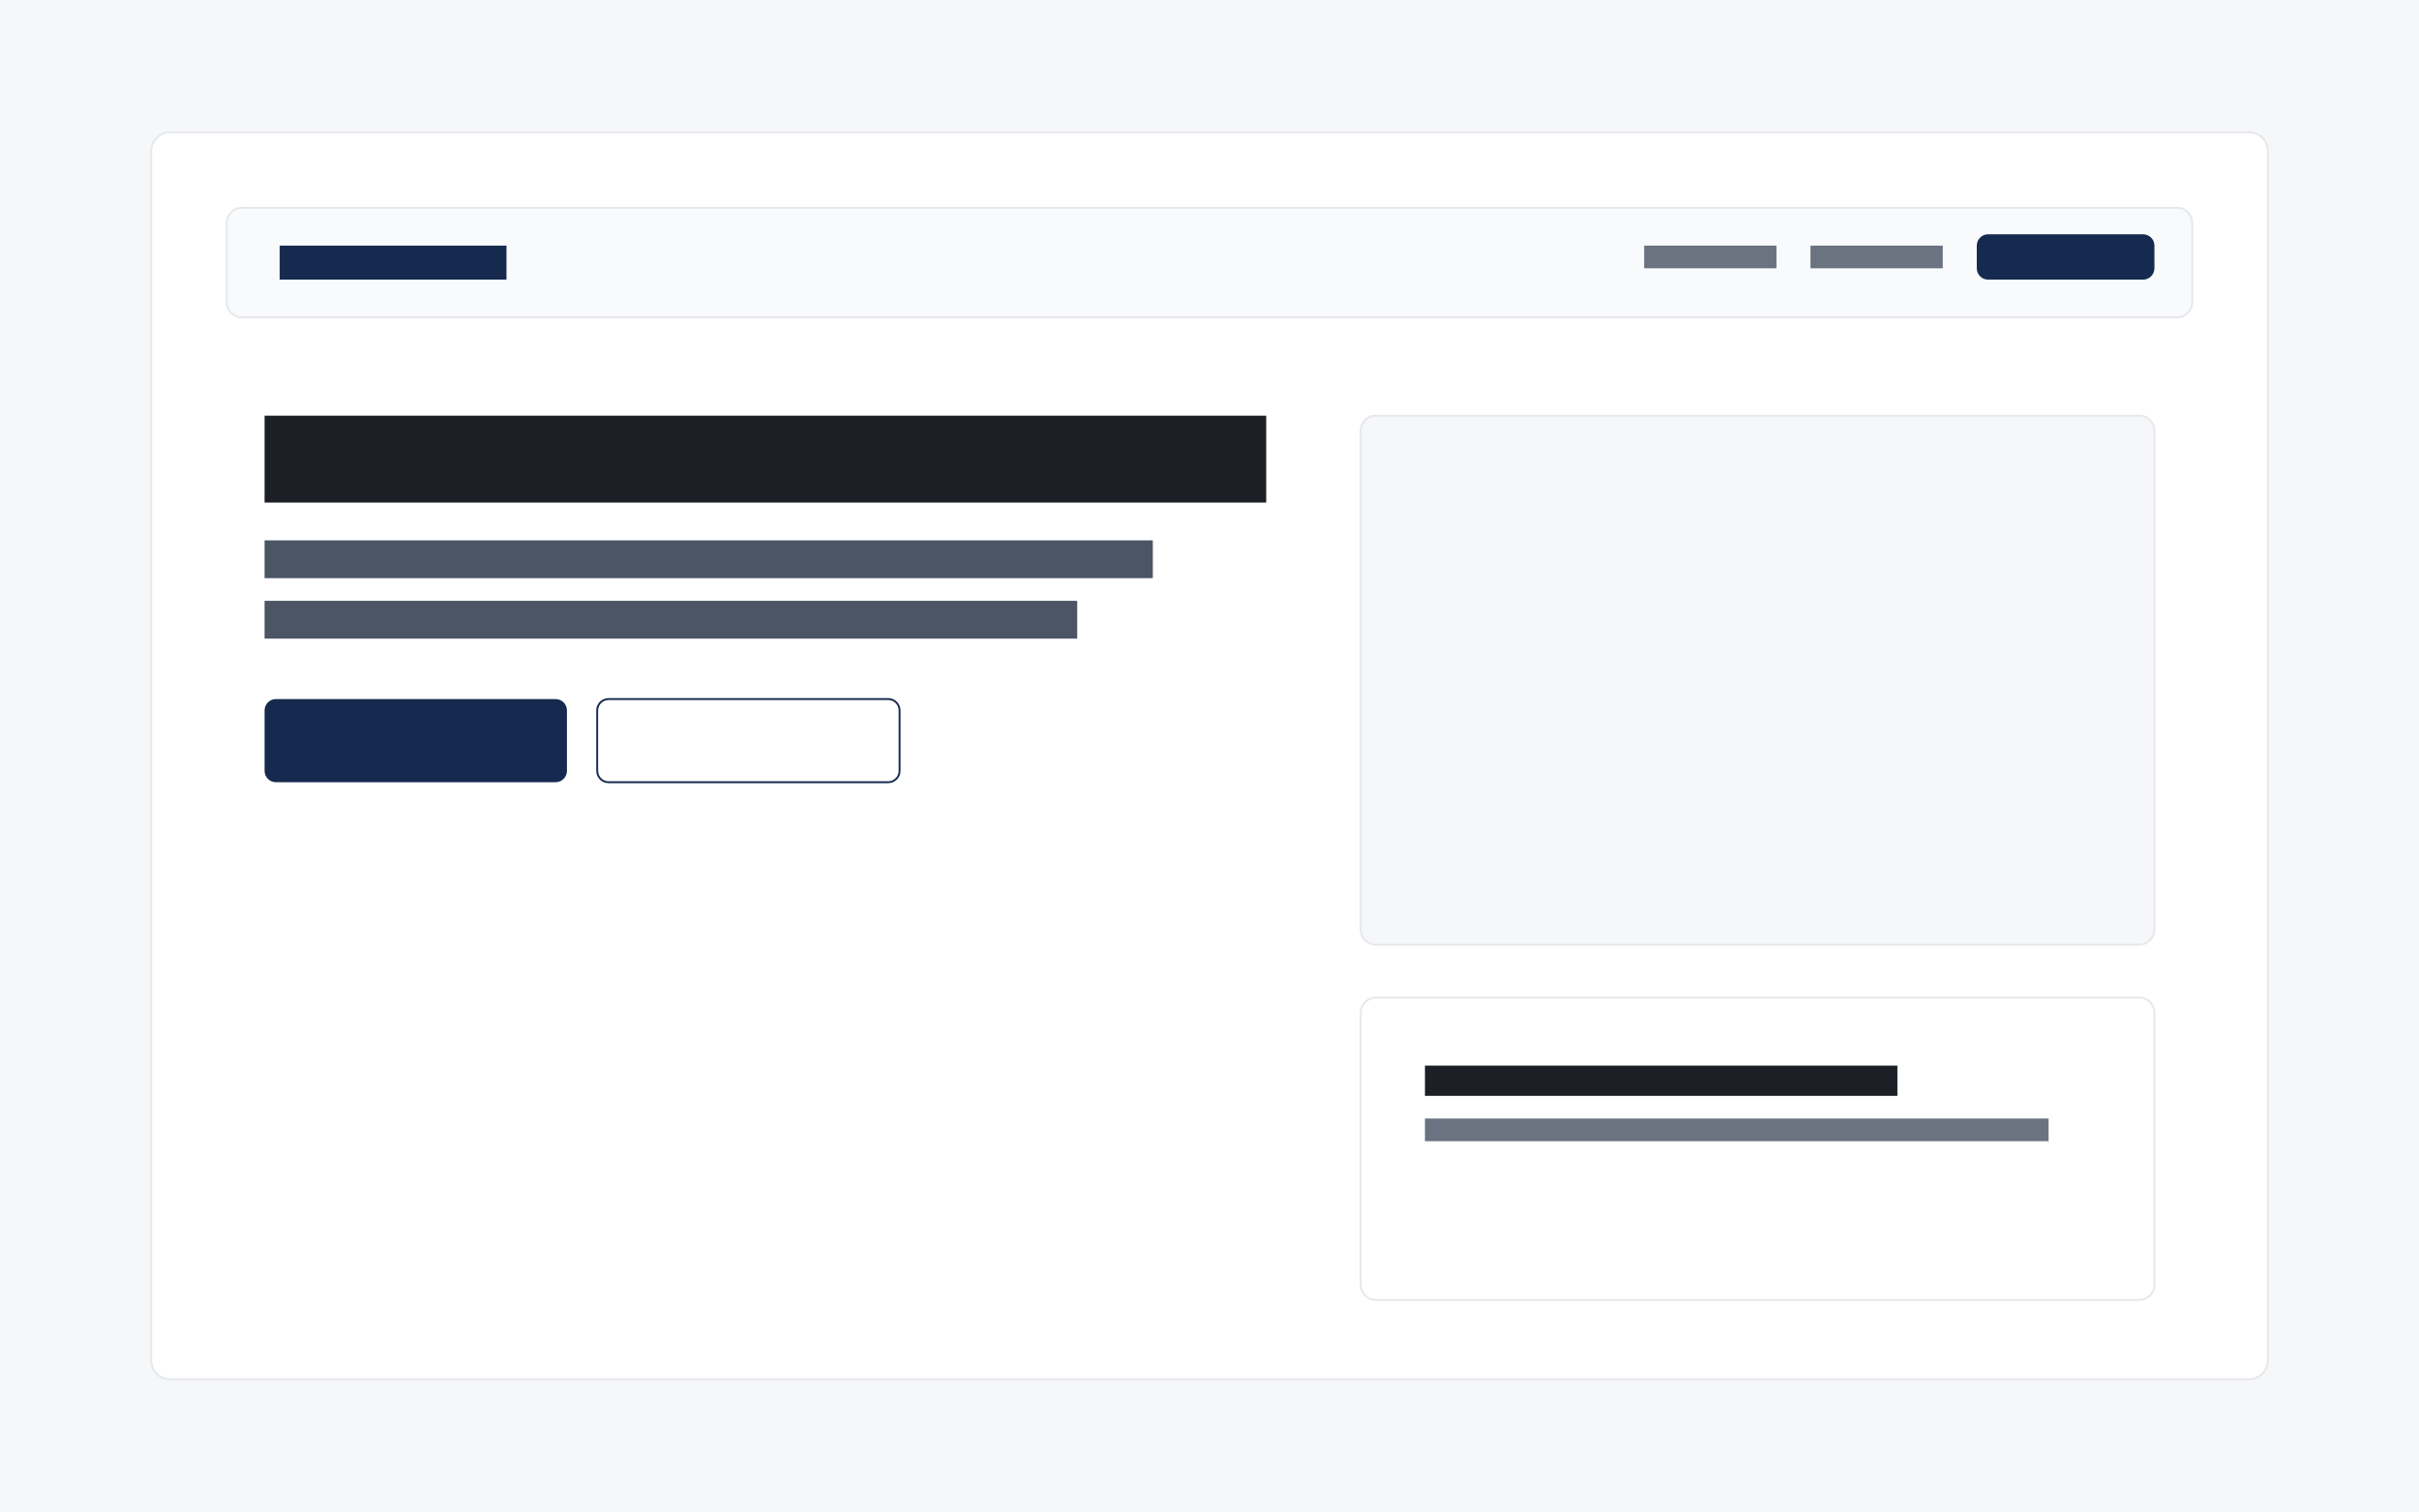
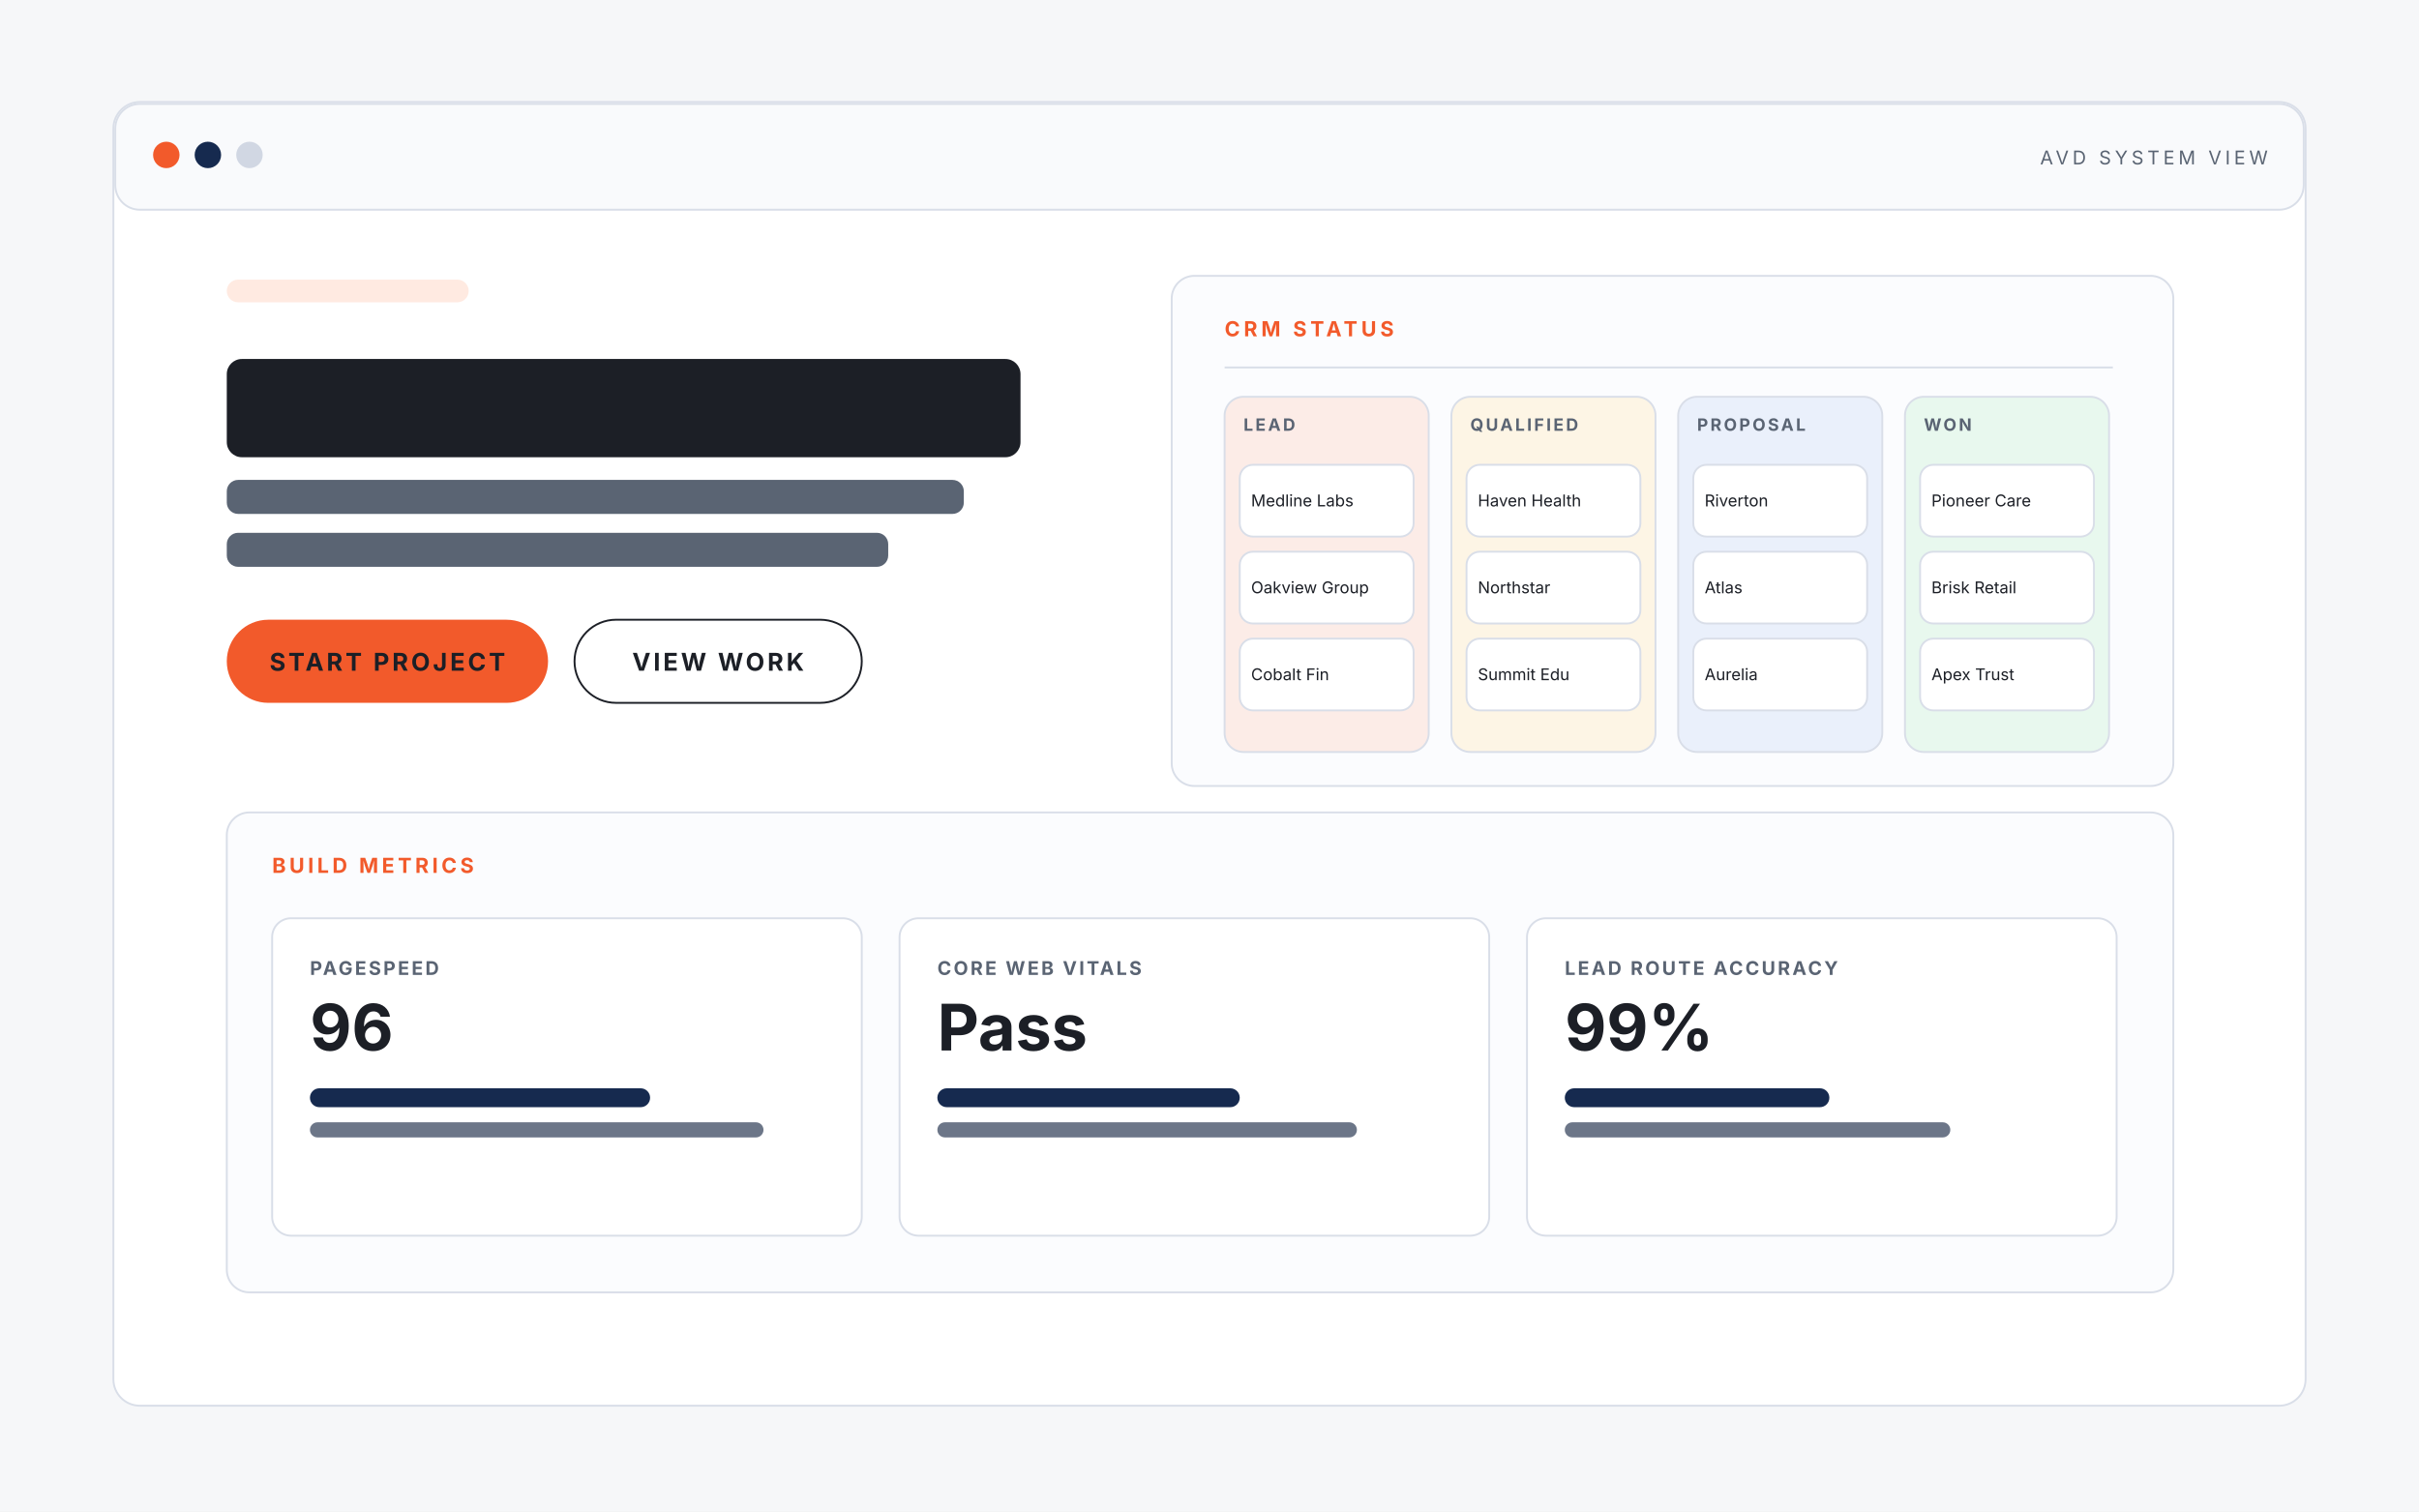
- <svg xmlns="http://www.w3.org/2000/svg" viewBox="0 0 1280 800" role="img" aria-label="Hero desktop website mockup">
+ <svg xmlns="http://www.w3.org/2000/svg" viewBox="0 0 1280 800" role="img" aria-label="AVD desktop website and systems preview">
  <rect width="1280" height="800" fill="#F6F7F9" />
-   <rect x="80" y="70" width="1120" height="660" rx="10" fill="#FFFFFF" stroke="#E5E7EB" />
-   <rect x="120" y="110" width="1040" height="58" rx="8" fill="#F9FAFB" stroke="#E5E7EB" />
-   <rect x="148" y="130" width="120" height="18" fill="#162A4F" />
-   <rect x="870" y="130" width="70" height="12" fill="#6B7280" />
-   <rect x="958" y="130" width="70" height="12" fill="#6B7280" />
-   <rect x="1046" y="124" width="94" height="24" rx="6" fill="#162A4F" />
-   <rect x="140" y="220" width="530" height="46" fill="#1C1F26" />
-   <rect x="140" y="286" width="470" height="20" fill="#4B5563" />
-   <rect x="140" y="318" width="430" height="20" fill="#4B5563" />
-   <rect x="140" y="370" width="160" height="44" rx="6" fill="#162A4F" />
-   <rect x="316" y="370" width="160" height="44" rx="6" fill="#FFFFFF" stroke="#162A4F" />
-   <rect x="720" y="220" width="420" height="280" rx="8" fill="#F6F7F9" stroke="#E5E7EB" />
-   <rect x="720" y="528" width="420" height="160" rx="8" fill="#FFFFFF" stroke="#E5E7EB" />
-   <rect x="754" y="564" width="250" height="16" fill="#1C1F26" />
-   <rect x="754" y="592" width="330" height="12" fill="#6B7280" />
+   <rect x="60" y="54" width="1160" height="690" rx="14" fill="#FFFFFF" stroke="#D9DEE8" />
+   <rect x="61" y="55" width="1158" height="56" rx="13" fill="#F9FAFC" stroke="#D9DEE8" />
+   <circle cx="88" cy="82" r="7" fill="#F25A2B" />
+   <circle cx="110" cy="82" r="7" fill="#162A4F" />
+   <circle cx="132" cy="82" r="7" fill="#D1D7E3" />
+   <text x="1200" y="87" text-anchor="end" fill="#5A6473" font-family="Inter, Arial, sans-serif" font-size="10" letter-spacing="2">AVD SYSTEM VIEW</text>
+   <rect x="120" y="148" width="128" height="12" rx="6" fill="#FFEAE1" />
+   <rect x="120" y="190" width="420" height="52" rx="8" fill="#1C1F26" />
+   <rect x="120" y="254" width="390" height="18" rx="6" fill="#5A6473" />
+   <rect x="120" y="282" width="350" height="18" rx="6" fill="#5A6473" />
+   <rect x="120" y="328" width="170" height="44" rx="22" fill="#F25A2B" />
+   <rect x="304" y="328" width="152" height="44" rx="22" fill="#FFFFFF" stroke="#1C1F26" />
+   <text x="205" y="355" text-anchor="middle" fill="#1C1F26" font-family="Inter, Arial, sans-serif" font-size="13" font-weight="700" letter-spacing="1.5">START PROJECT</text>
+   <text x="380" y="355" text-anchor="middle" fill="#1C1F26" font-family="Inter, Arial, sans-serif" font-size="13" font-weight="700" letter-spacing="1.5">VIEW WORK</text>
+   <rect x="620" y="146" width="530" height="270" rx="12" fill="#FBFCFE" stroke="#D9DEE8" />
+   <text x="648" y="178" fill="#F25A2B" font-family="Inter, Arial, sans-serif" font-size="11" font-weight="700" letter-spacing="2">CRM STATUS</text>
+   <rect x="648" y="194" width="470" height="1" fill="#D9DEE8" />
+   <rect x="648" y="210" width="108" height="188" rx="10" fill="#FCECE7" stroke="#D9DEE8" />
+   <text x="658" y="228" fill="#5A6473" font-family="Inter, Arial, sans-serif" font-size="9" font-weight="700" letter-spacing="1.2">LEAD</text>
+   <rect x="656" y="246" width="92" height="38" rx="7" fill="#FFFFFF" stroke="#D9DEE8" />
+   <text x="662" y="268" fill="#1C1F26" font-family="Inter, Arial, sans-serif" font-size="8.6">Medline Labs</text>
+   <rect x="656" y="292" width="92" height="38" rx="7" fill="#FFFFFF" stroke="#D9DEE8" />
+   <text x="662" y="314" fill="#1C1F26" font-family="Inter, Arial, sans-serif" font-size="8.6">Oakview Group</text>
+   <rect x="656" y="338" width="92" height="38" rx="7" fill="#FFFFFF" stroke="#D9DEE8" />
+   <text x="662" y="360" fill="#1C1F26" font-family="Inter, Arial, sans-serif" font-size="8.6">Cobalt Fin</text>
+   <rect x="768" y="210" width="108" height="188" rx="10" fill="#FDF5E5" stroke="#D9DEE8" />
+   <text x="778" y="228" fill="#5A6473" font-family="Inter, Arial, sans-serif" font-size="9" font-weight="700" letter-spacing="1.2">QUALIFIED</text>
+   <rect x="776" y="246" width="92" height="38" rx="7" fill="#FFFFFF" stroke="#D9DEE8" />
+   <text x="782" y="268" fill="#1C1F26" font-family="Inter, Arial, sans-serif" font-size="8.6">Haven Health</text>
+   <rect x="776" y="292" width="92" height="38" rx="7" fill="#FFFFFF" stroke="#D9DEE8" />
+   <text x="782" y="314" fill="#1C1F26" font-family="Inter, Arial, sans-serif" font-size="8.6">Northstar</text>
+   <rect x="776" y="338" width="92" height="38" rx="7" fill="#FFFFFF" stroke="#D9DEE8" />
+   <text x="782" y="360" fill="#1C1F26" font-family="Inter, Arial, sans-serif" font-size="8.6">Summit Edu</text>
+   <rect x="888" y="210" width="108" height="188" rx="10" fill="#EAF0FB" stroke="#D9DEE8" />
+   <text x="898" y="228" fill="#5A6473" font-family="Inter, Arial, sans-serif" font-size="9" font-weight="700" letter-spacing="1.2">PROPOSAL</text>
+   <rect x="896" y="246" width="92" height="38" rx="7" fill="#FFFFFF" stroke="#D9DEE8" />
+   <text x="902" y="268" fill="#1C1F26" font-family="Inter, Arial, sans-serif" font-size="8.6">Riverton</text>
+   <rect x="896" y="292" width="92" height="38" rx="7" fill="#FFFFFF" stroke="#D9DEE8" />
+   <text x="902" y="314" fill="#1C1F26" font-family="Inter, Arial, sans-serif" font-size="8.6">Atlas</text>
+   <rect x="896" y="338" width="92" height="38" rx="7" fill="#FFFFFF" stroke="#D9DEE8" />
+   <text x="902" y="360" fill="#1C1F26" font-family="Inter, Arial, sans-serif" font-size="8.6">Aurelia</text>
+   <rect x="1008" y="210" width="108" height="188" rx="10" fill="#E8F8EE" stroke="#D9DEE8" />
+   <text x="1018" y="228" fill="#5A6473" font-family="Inter, Arial, sans-serif" font-size="9" font-weight="700" letter-spacing="1.2">WON</text>
+   <rect x="1016" y="246" width="92" height="38" rx="7" fill="#FFFFFF" stroke="#D9DEE8" />
+   <text x="1022" y="268" fill="#1C1F26" font-family="Inter, Arial, sans-serif" font-size="8.6">Pioneer Care</text>
+   <rect x="1016" y="292" width="92" height="38" rx="7" fill="#FFFFFF" stroke="#D9DEE8" />
+   <text x="1022" y="314" fill="#1C1F26" font-family="Inter, Arial, sans-serif" font-size="8.6">Brisk Retail</text>
+   <rect x="1016" y="338" width="92" height="38" rx="7" fill="#FFFFFF" stroke="#D9DEE8" />
+   <text x="1022" y="360" fill="#1C1F26" font-family="Inter, Arial, sans-serif" font-size="8.6">Apex Trust</text>
+   <rect x="120" y="430" width="1030" height="254" rx="12" fill="#FBFCFE" stroke="#D9DEE8" />
+   <text x="144" y="462" fill="#F25A2B" font-family="Inter, Arial, sans-serif" font-size="11" font-weight="700" letter-spacing="1.8">BUILD METRICS</text>
+   <rect x="144" y="486" width="312" height="168" rx="10" fill="#FFFFFF" stroke="#D9DEE8" />
+   <text x="164" y="516" fill="#5A6473" font-family="Inter, Arial, sans-serif" font-size="10" font-weight="700" letter-spacing="1.2">PAGESPEED</text>
+   <text x="164" y="556" fill="#1C1F26" font-family="Inter, Arial, sans-serif" font-size="34" font-weight="700">96</text>
+   <rect x="164" y="576" width="180" height="10" rx="5" fill="#162A4F" />
+   <rect x="164" y="594" width="240" height="8" rx="4" fill="#6C7688" />
+   <rect x="476" y="486" width="312" height="168" rx="10" fill="#FFFFFF" stroke="#D9DEE8" />
+   <text x="496" y="516" fill="#5A6473" font-family="Inter, Arial, sans-serif" font-size="10" font-weight="700" letter-spacing="1.2">CORE WEB VITALS</text>
+   <text x="496" y="556" fill="#1C1F26" font-family="Inter, Arial, sans-serif" font-size="34" font-weight="700">Pass</text>
+   <rect x="496" y="576" width="160" height="10" rx="5" fill="#162A4F" />
+   <rect x="496" y="594" width="222" height="8" rx="4" fill="#6C7688" />
+   <rect x="808" y="486" width="312" height="168" rx="10" fill="#FFFFFF" stroke="#D9DEE8" />
+   <text x="828" y="516" fill="#5A6473" font-family="Inter, Arial, sans-serif" font-size="10" font-weight="700" letter-spacing="1.2">LEAD ROUTE ACCURACY</text>
+   <text x="828" y="556" fill="#1C1F26" font-family="Inter, Arial, sans-serif" font-size="34" font-weight="700">99%</text>
+   <rect x="828" y="576" width="140" height="10" rx="5" fill="#162A4F" />
+   <rect x="828" y="594" width="204" height="8" rx="4" fill="#6C7688" />
</svg>
